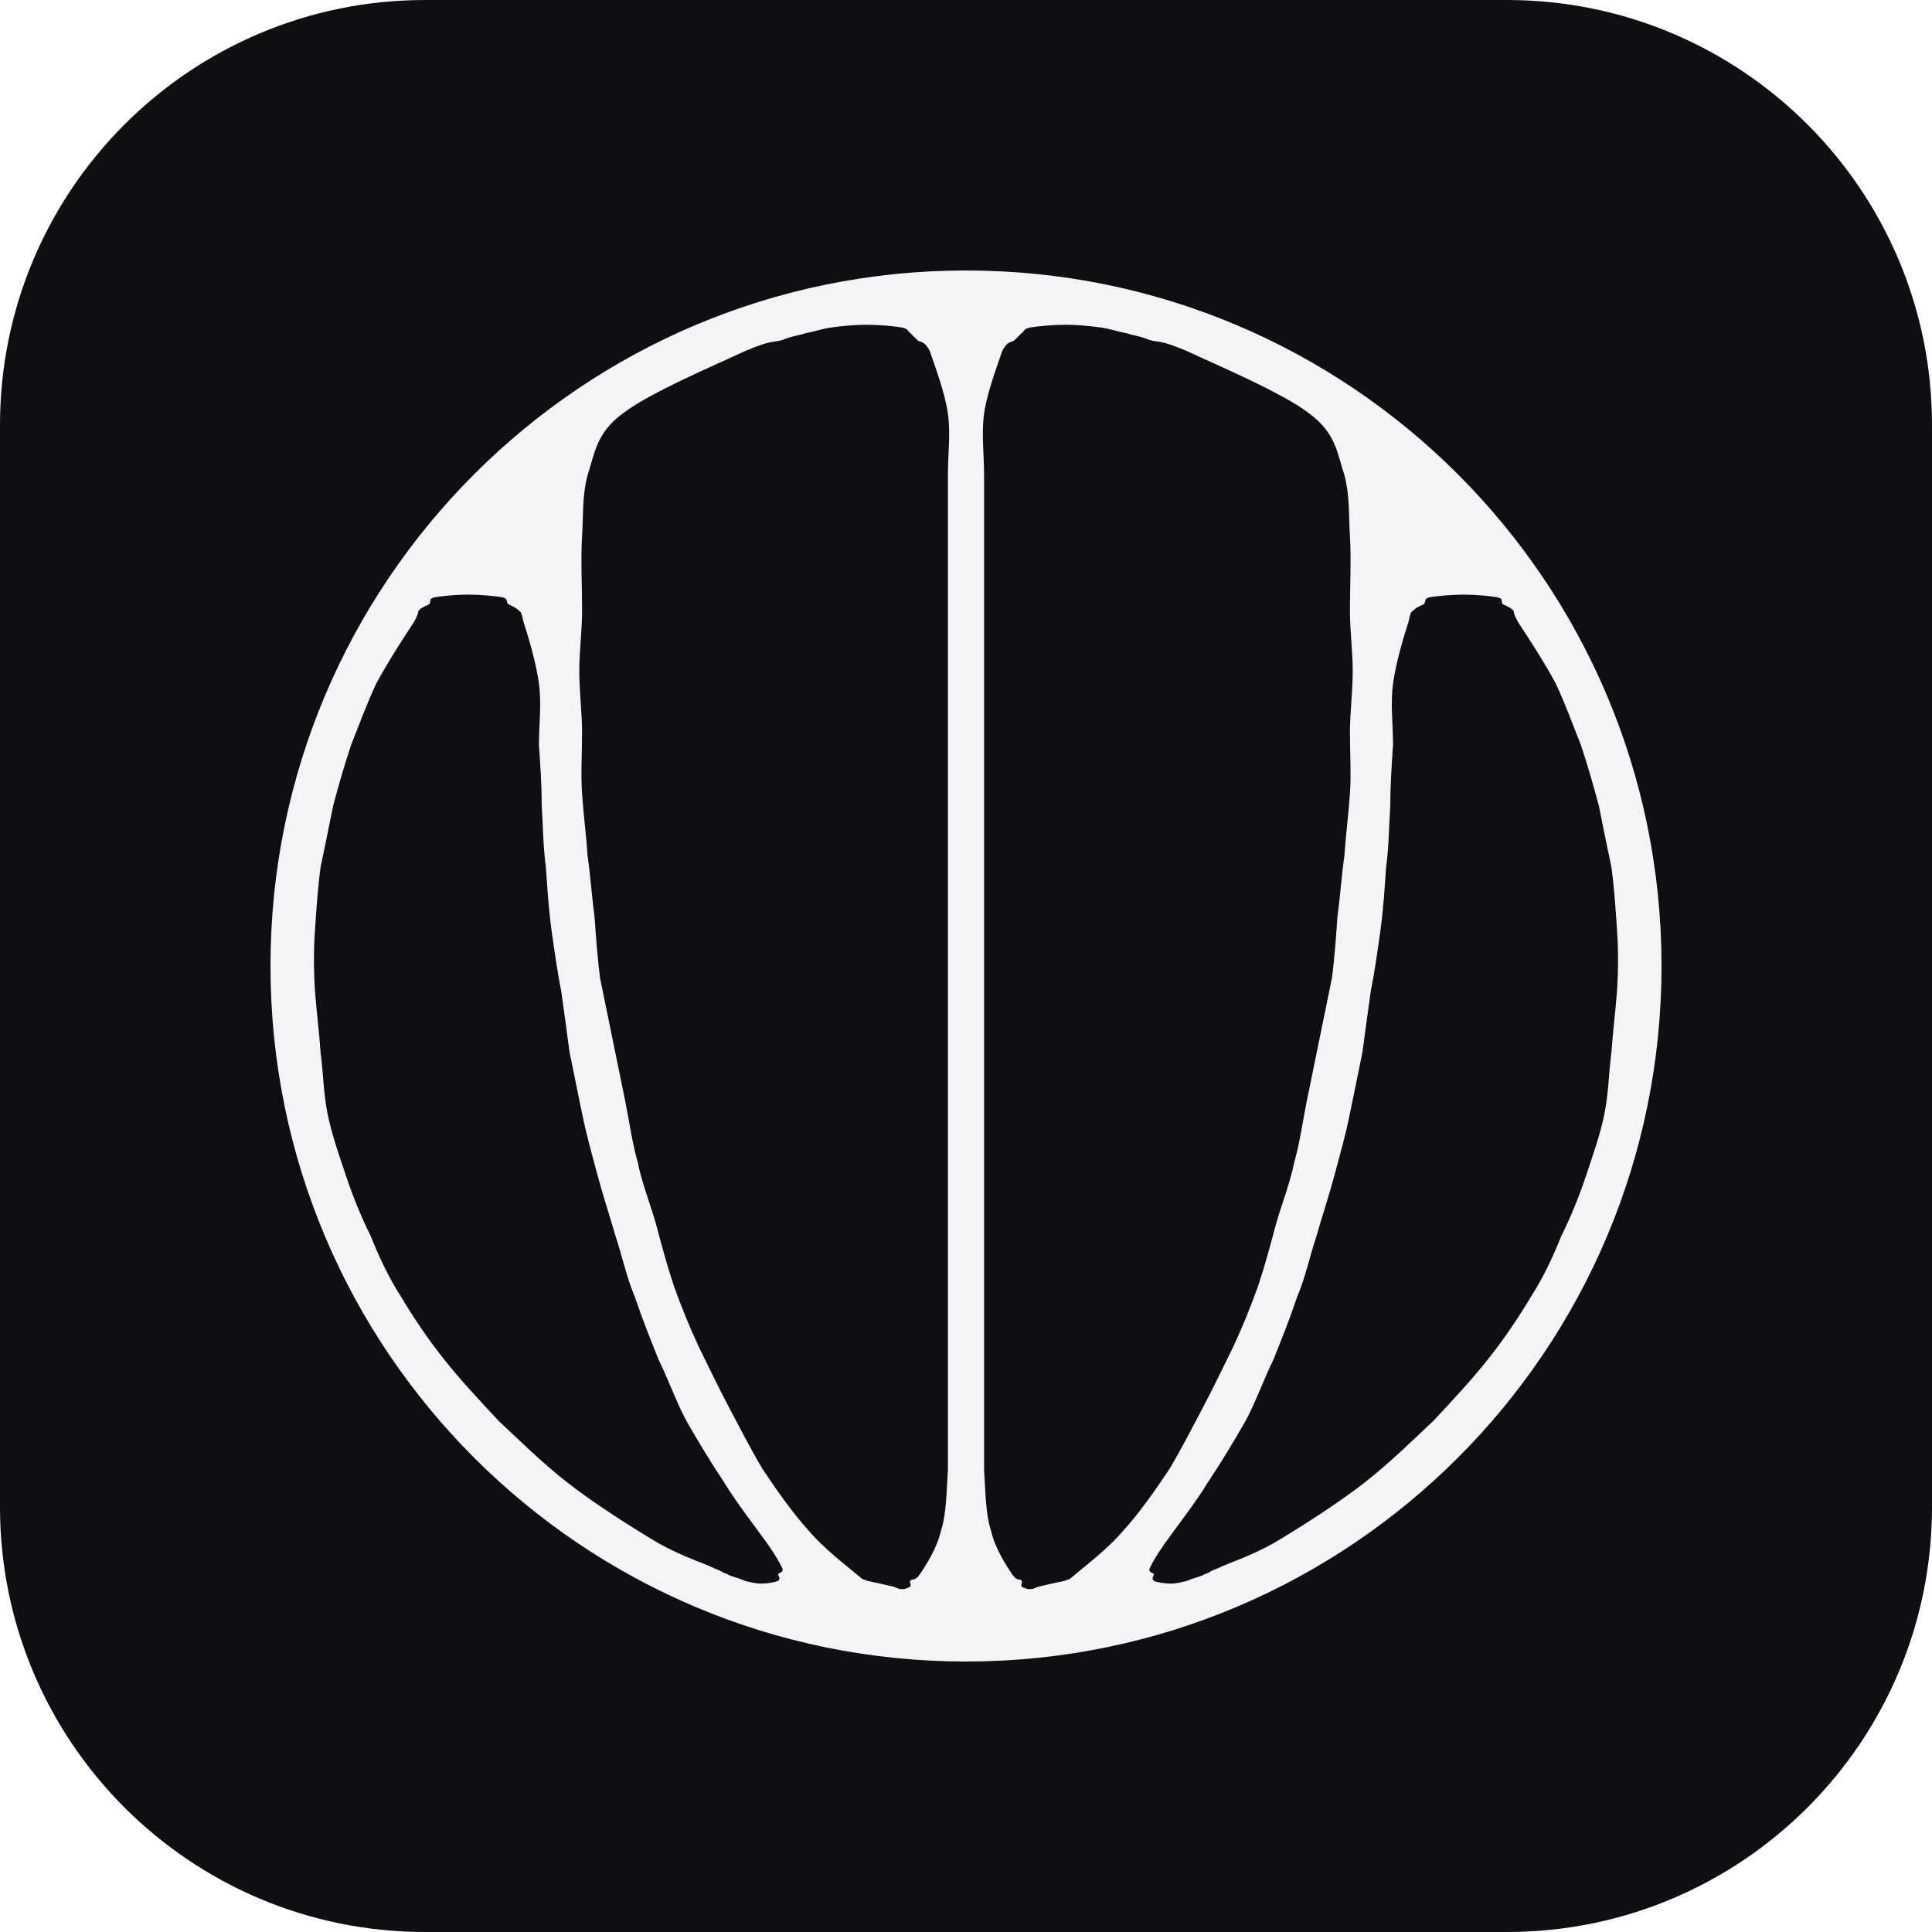
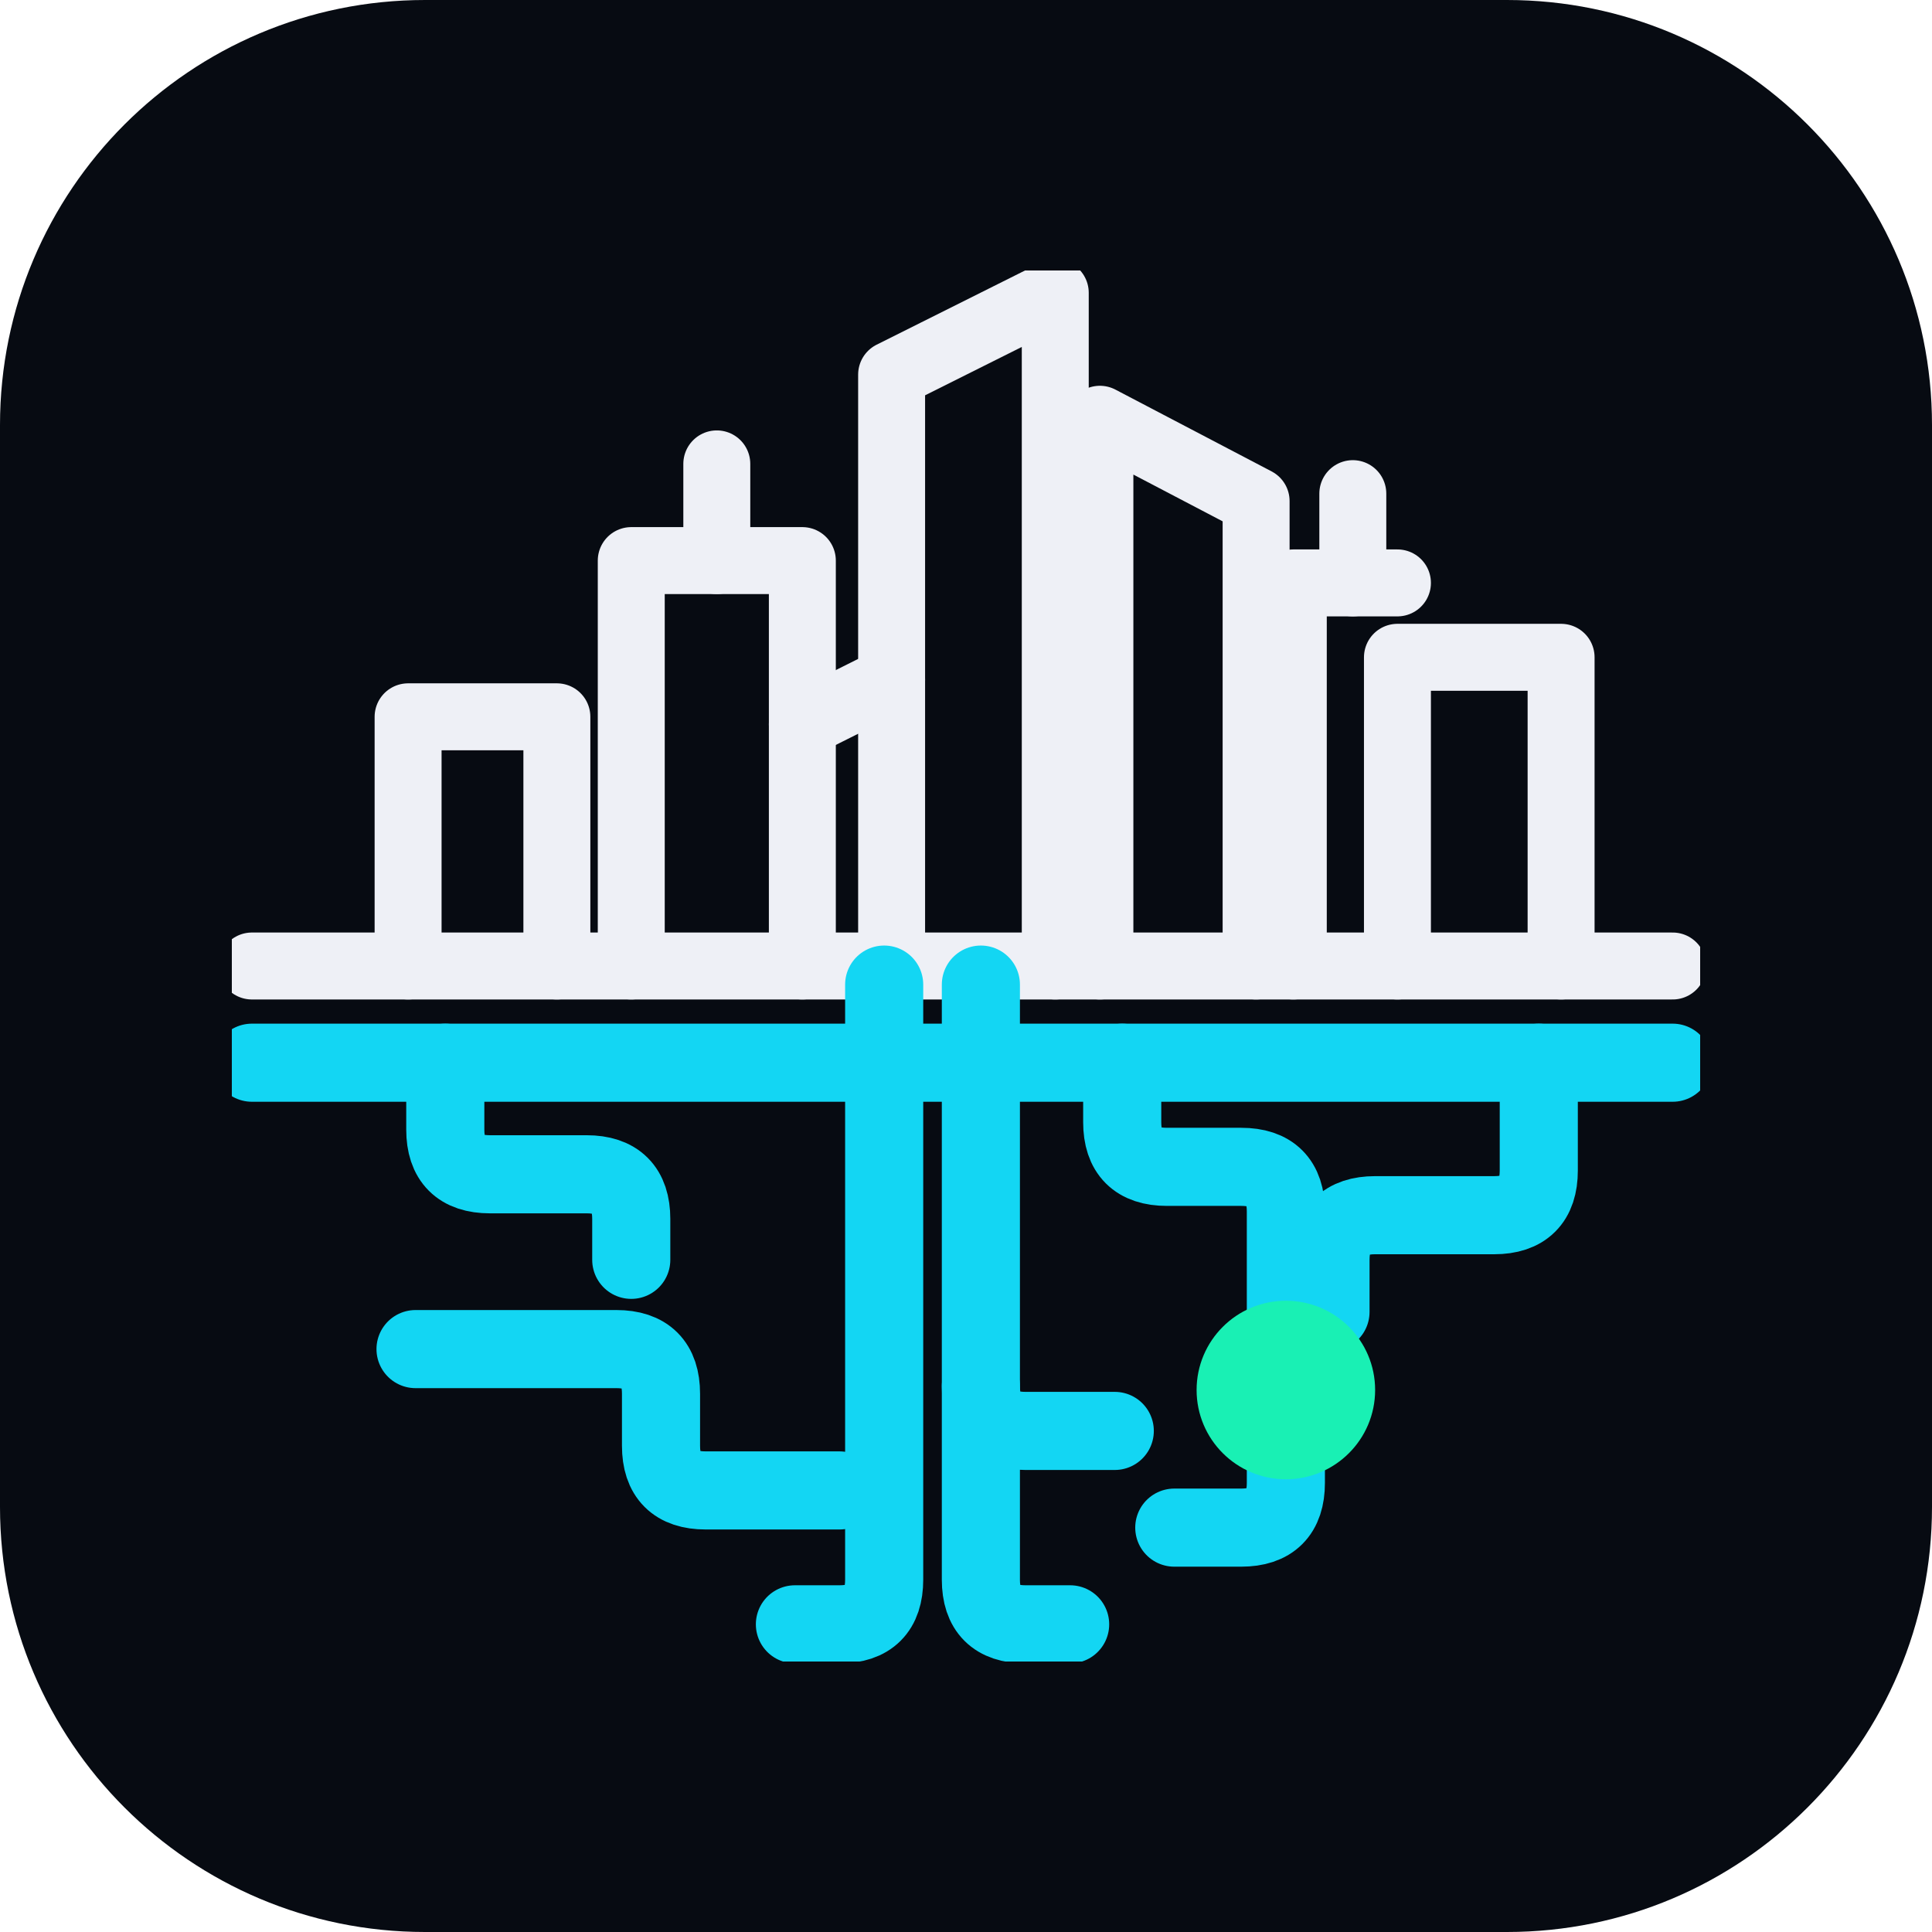
<svg xmlns="http://www.w3.org/2000/svg" viewBox="0 0 100 100">
-   <rect width="100" height="100" rx="22" fill="#0E0F13" />
-   <g transform="translate(14 14) scale(.72)">
-     <path d="M50 0A50 50 0 1 1 50 100A50 50 0 1 1 50 0ZM42.8 3.9C42 3.9 41 4 40.3 4.1C39.6 4.2 39.1 4.4 38.5 4.5C37.9 4.7 37.5 4.7 36.8 5C36 5.2 36 5 34.1 5.8C32.2 6.7 27.2 8.8 25.3 10.3C23.4 11.7 23.3 13.2 22.8 14.7C22.4 16.2 22.5 17.5 22.4 19.1C22.3 20.7 22.4 22.8 22.4 24.4C22.4 26 22.2 27.3 22.2 28.8C22.2 30.3 22.4 31.8 22.4 33.2C22.4 34.7 22.3 36.2 22.4 37.6C22.5 39.1 22.7 40.6 22.8 42.1C23 43.5 23.1 45 23.3 46.5C23.4 47.9 23.5 49.4 23.7 50.9C24 52.4 24.3 53.8 24.6 55.3C24.9 56.8 25.2 58.2 25.5 59.7C25.8 61.2 26 62.7 26.4 64.1C26.7 65.6 27.3 67.1 27.7 68.5C28.1 70 28.5 71.5 29 73C29.5 74.4 30.1 75.9 30.8 77.4C31.5 78.8 32.2 80.3 33 81.8C33.8 83.3 34.5 84.7 35.4 86.2C36.4 87.7 37.6 89.4 38.7 90.6C39.8 91.9 41.4 93.1 42.1 93.7C42.8 94.3 42.5 94 42.9 94.2C43.4 94.3 44.3 94.5 44.7 94.6C45.1 94.7 45.1 94.8 45.4 94.8C45.6 94.8 45.9 94.7 46 94.6C46.1 94.5 45.9 94.3 46 94.2C46.1 94 46.3 94.3 46.7 93.7C47.1 93.1 47.9 91.9 48.2 90.6C48.6 89.4 48.6 87.7 48.7 86.2C48.7 84.7 48.7 83.3 48.7 81.8C48.7 80.3 48.7 78.8 48.7 77.4C48.7 75.9 48.7 74.4 48.7 73C48.7 71.5 48.7 70 48.7 68.5C48.7 67.1 48.7 65.6 48.7 64.1C48.7 62.7 48.7 61.2 48.7 59.7C48.7 58.2 48.7 56.8 48.7 55.3C48.7 53.8 48.7 52.4 48.7 50.9C48.7 49.4 48.7 47.9 48.7 46.5C48.7 45 48.7 43.5 48.7 42.1C48.7 40.6 48.7 39.1 48.7 37.6C48.7 36.2 48.7 34.7 48.7 33.2C48.7 31.8 48.7 30.3 48.7 28.8C48.7 27.3 48.7 26 48.7 24.4C48.7 22.8 48.7 20.7 48.7 19.1C48.7 17.5 48.7 16.2 48.7 14.7C48.7 13.2 48.9 11.7 48.7 10.3C48.5 8.8 47.7 6.7 47.4 5.8C47 5 46.7 5.2 46.5 5C46.2 4.7 46.2 4.7 46 4.5C45.8 4.4 45.9 4.2 45.4 4.1C44.8 4 43.7 3.9 42.8 3.9ZM14.2 23.3C13.4 23.3 12.3 23.4 11.8 23.5C11.3 23.6 11.6 23.8 11.4 24C11.2 24.1 10.9 24.2 10.7 24.4C10.5 24.6 10.8 24.4 10.3 25.3C9.7 26.2 8.4 28.2 7.6 29.7C6.9 31.2 6.4 32.6 5.8 34.1C5.3 35.6 4.9 37 4.5 38.5C4.2 40 3.9 41.5 3.6 42.9C3.4 44.4 3.3 45.9 3.2 47.4C3.1 48.8 3.1 50.3 3.2 51.8C3.3 53.2 3.5 54.7 3.6 56.2C3.8 57.7 3.8 59.1 4.1 60.6C4.4 62.1 4.9 63.5 5.4 65C5.9 66.5 6.5 68 7.2 69.4C7.8 70.9 8.5 72.4 9.4 73.8C10.3 75.3 11.3 76.8 12.5 78.3C13.6 79.7 15 81.2 16.4 82.7C17.9 84.1 19.4 85.6 21.3 87.1C23.2 88.6 26.2 90.5 27.9 91.5C29.7 92.5 31.1 92.9 31.9 93.3C32.7 93.6 32.4 93.6 32.8 93.7C33.1 93.9 33.7 94 34.1 94.2C34.5 94.3 34.9 94.4 35.3 94.4C35.7 94.4 36.3 94.3 36.5 94.2C36.7 94 36.5 93.9 36.5 93.7C36.6 93.6 36.9 93.6 36.8 93.3C36.6 92.9 36.4 92.5 35.7 91.5C35 90.5 33.5 88.6 32.6 87.1C31.6 85.6 30.7 84.1 29.9 82.7C29.1 81.2 28.6 79.7 27.9 78.3C27.3 76.8 26.7 75.3 26.2 73.8C25.6 72.4 25.3 70.9 24.8 69.4C24.4 68 23.9 66.5 23.5 65C23.1 63.5 22.7 62.1 22.4 60.6C22.1 59.1 21.8 57.7 21.5 56.2C21.3 54.7 21.1 53.2 20.9 51.8C20.6 50.3 20.4 48.8 20.2 47.4C20 45.9 19.9 44.4 19.8 42.9C19.6 41.5 19.6 40 19.5 38.5C19.5 37 19.4 35.6 19.3 34.1C19.3 32.6 19.5 31.2 19.3 29.7C19.1 28.2 18.5 26.2 18.2 25.3C18 24.4 18 24.6 17.8 24.4C17.6 24.2 17.3 24.1 17.1 24C16.9 23.8 17.1 23.6 16.7 23.5C16.2 23.4 15 23.3 14.2 23.3ZM54.6 4.1C54.1 4.2 54.2 4.4 54 4.5C53.8 4.7 53.8 4.7 53.5 5C53.3 5.2 53 5 52.6 5.8C52.3 6.7 51.5 8.8 51.3 10.3C51.1 11.7 51.3 13.2 51.3 14.7C51.3 16.2 51.3 17.5 51.3 19.1C51.3 20.7 51.3 22.8 51.3 24.4C51.3 26 51.3 27.3 51.3 28.8C51.3 30.3 51.3 31.8 51.3 33.2C51.3 34.7 51.3 36.2 51.3 37.6C51.3 39.1 51.3 40.6 51.3 42.1C51.3 43.5 51.3 45 51.3 46.5C51.3 47.9 51.3 49.4 51.3 50.9C51.3 52.4 51.3 53.8 51.3 55.3C51.3 56.8 51.3 58.2 51.3 59.7C51.3 61.2 51.3 62.7 51.3 64.1C51.3 65.6 51.3 67.1 51.3 68.5C51.3 70 51.3 71.5 51.3 73C51.3 74.4 51.3 75.9 51.3 77.4C51.3 78.8 51.3 80.3 51.3 81.8C51.3 83.3 51.3 84.7 51.3 86.2C51.4 87.7 51.4 89.4 51.8 90.6C52.1 91.9 52.9 93.1 53.3 93.7C53.7 94.3 53.9 94 54 94.2C54.1 94.3 53.9 94.5 54 94.6C54.1 94.7 54.4 94.8 54.6 94.8C54.9 94.8 54.9 94.7 55.3 94.6C55.7 94.5 56.6 94.3 57.1 94.2C57.5 94 57.2 94.3 57.9 93.7C58.6 93.1 60.2 91.9 61.3 90.6C62.4 89.4 63.6 87.7 64.6 86.2C65.5 84.7 66.2 83.3 67 81.8C67.8 80.3 68.5 78.8 69.2 77.4C69.9 75.9 70.5 74.4 71 73C71.5 71.5 71.9 70 72.3 68.5C72.7 67.1 73.3 65.6 73.6 64.1C74 62.7 74.2 61.2 74.5 59.7C74.8 58.2 75.1 56.8 75.4 55.3C75.7 53.8 76 52.4 76.3 50.9C76.5 49.4 76.6 47.9 76.7 46.5C76.9 45 77 43.5 77.2 42.1C77.3 40.6 77.5 39.1 77.6 37.6C77.7 36.2 77.6 34.7 77.6 33.2C77.6 31.8 77.8 30.3 77.8 28.8C77.8 27.3 77.6 26 77.6 24.4C77.6 22.8 77.7 20.7 77.6 19.1C77.5 17.5 77.6 16.2 77.2 14.7C76.7 13.2 76.6 11.7 74.7 10.3C72.8 8.8 67.8 6.7 65.9 5.8C64 5 64 5.2 63.2 5C62.5 4.7 62.1 4.7 61.5 4.5C60.9 4.4 60.4 4.2 59.7 4.1C59 4 58 3.9 57.2 3.9C56.3 3.9 55.2 4 54.6 4.1ZM83.3 23.5C82.9 23.6 83.1 23.8 82.9 24C82.7 24.1 82.4 24.2 82.2 24.4C82 24.6 82 24.4 81.8 25.3C81.5 26.2 80.9 28.2 80.7 29.7C80.5 31.2 80.7 32.6 80.7 34.1C80.6 35.6 80.5 37 80.5 38.5C80.4 40 80.4 41.5 80.2 42.9C80.1 44.4 80 45.9 79.8 47.4C79.6 48.8 79.4 50.3 79.1 51.8C78.9 53.2 78.7 54.7 78.5 56.2C78.2 57.7 77.9 59.1 77.6 60.6C77.3 62.1 76.9 63.5 76.5 65C76.1 66.5 75.6 68 75.2 69.4C74.7 70.9 74.4 72.4 73.8 73.8C73.3 75.3 72.7 76.8 72.1 78.3C71.4 79.7 70.9 81.2 70.1 82.7C69.3 84.1 68.4 85.6 67.4 87.1C66.5 88.6 65 90.5 64.3 91.5C63.6 92.5 63.4 92.9 63.2 93.3C63.1 93.6 63.4 93.6 63.5 93.7C63.5 93.9 63.3 94 63.5 94.2C63.7 94.3 64.3 94.4 64.7 94.4C65.1 94.4 65.5 94.3 65.9 94.2C66.3 94 66.9 93.9 67.2 93.7C67.6 93.6 67.3 93.6 68.1 93.3C68.9 92.9 70.3 92.5 72.1 91.5C73.8 90.5 76.8 88.6 78.7 87.1C80.6 85.6 82.1 84.1 83.6 82.7C85 81.2 86.4 79.7 87.5 78.3C88.7 76.8 89.7 75.3 90.6 73.8C91.5 72.4 92.2 70.9 92.8 69.4C93.5 68 94.1 66.5 94.6 65C95.1 63.5 95.6 62.1 95.9 60.6C96.2 59.1 96.2 57.7 96.4 56.2C96.5 54.7 96.7 53.2 96.8 51.8C96.9 50.3 96.9 48.8 96.8 47.4C96.7 45.9 96.6 44.4 96.4 42.9C96.1 41.5 95.8 40 95.5 38.5C95.1 37 94.7 35.6 94.2 34.1C93.6 32.6 93.1 31.2 92.4 29.7C91.6 28.2 90.3 26.2 89.7 25.3C89.2 24.4 89.5 24.6 89.3 24.4C89.1 24.2 88.8 24.1 88.6 24C88.4 23.8 88.7 23.6 88.2 23.5C87.7 23.4 86.6 23.3 85.8 23.3C85 23.3 83.8 23.4 83.3 23.5Z" fill="#F4F4F6" fill-rule="evenodd" />
-   </g>
+   <rect width="100" height="100" rx="22" fill="#070b12" />
+   <svg x="12" y="14" width="76" height="72" viewBox="76 0 392 374" fill="none" stroke-linecap="round" stroke-linejoin="round">
+     <g stroke="#eef0f6" stroke-width="18">
+       <path d="M80 187H462" />
+       <path d="M122 187V120H162V187" />
+       <path d="M182 187V78H228V187" />
+       <path d="M205 78V52" />
+       <path d="M228 122L252 110" />
+       <path d="M252 187V28L296 6V187" />
+       <path d="M308 187V40L350 62V187" />
+       <path d="M360 187V84H388" />
+       <path d="M376 84V60" />
+       <path d="M388 187V104H432V187" />
+     </g>
+     <g stroke="#13d6f3" stroke-width="21">
+       <path d="M80 213H462" />
+       <path d="M132 213V231Q132 243 144 243H170Q182 243 182 255V266" />
+       <path d="M124 290H178Q190 290 190 302V316Q190 328 202 328H238" />
+       <path d="M250 192V352Q250 364 238 364H226" />
+       <path d="M276 192V300Q276 312 288 312H312" />
+       <path d="M276 300V352Q276 364 288 364H300" />
+       <path d="M314 213V229Q314 241 326 241H346Q358 241 358 253V288" />
+       <path d="M358 314V326Q358 338 346 338H328" />
+       <path d="M426 213V242Q426 254 414 254H382Q370 254 370 266V280" />
+     </g>
+     <circle cx="358" cy="301" r="24" fill="#19f0b4" />
+   </svg>
</svg>
